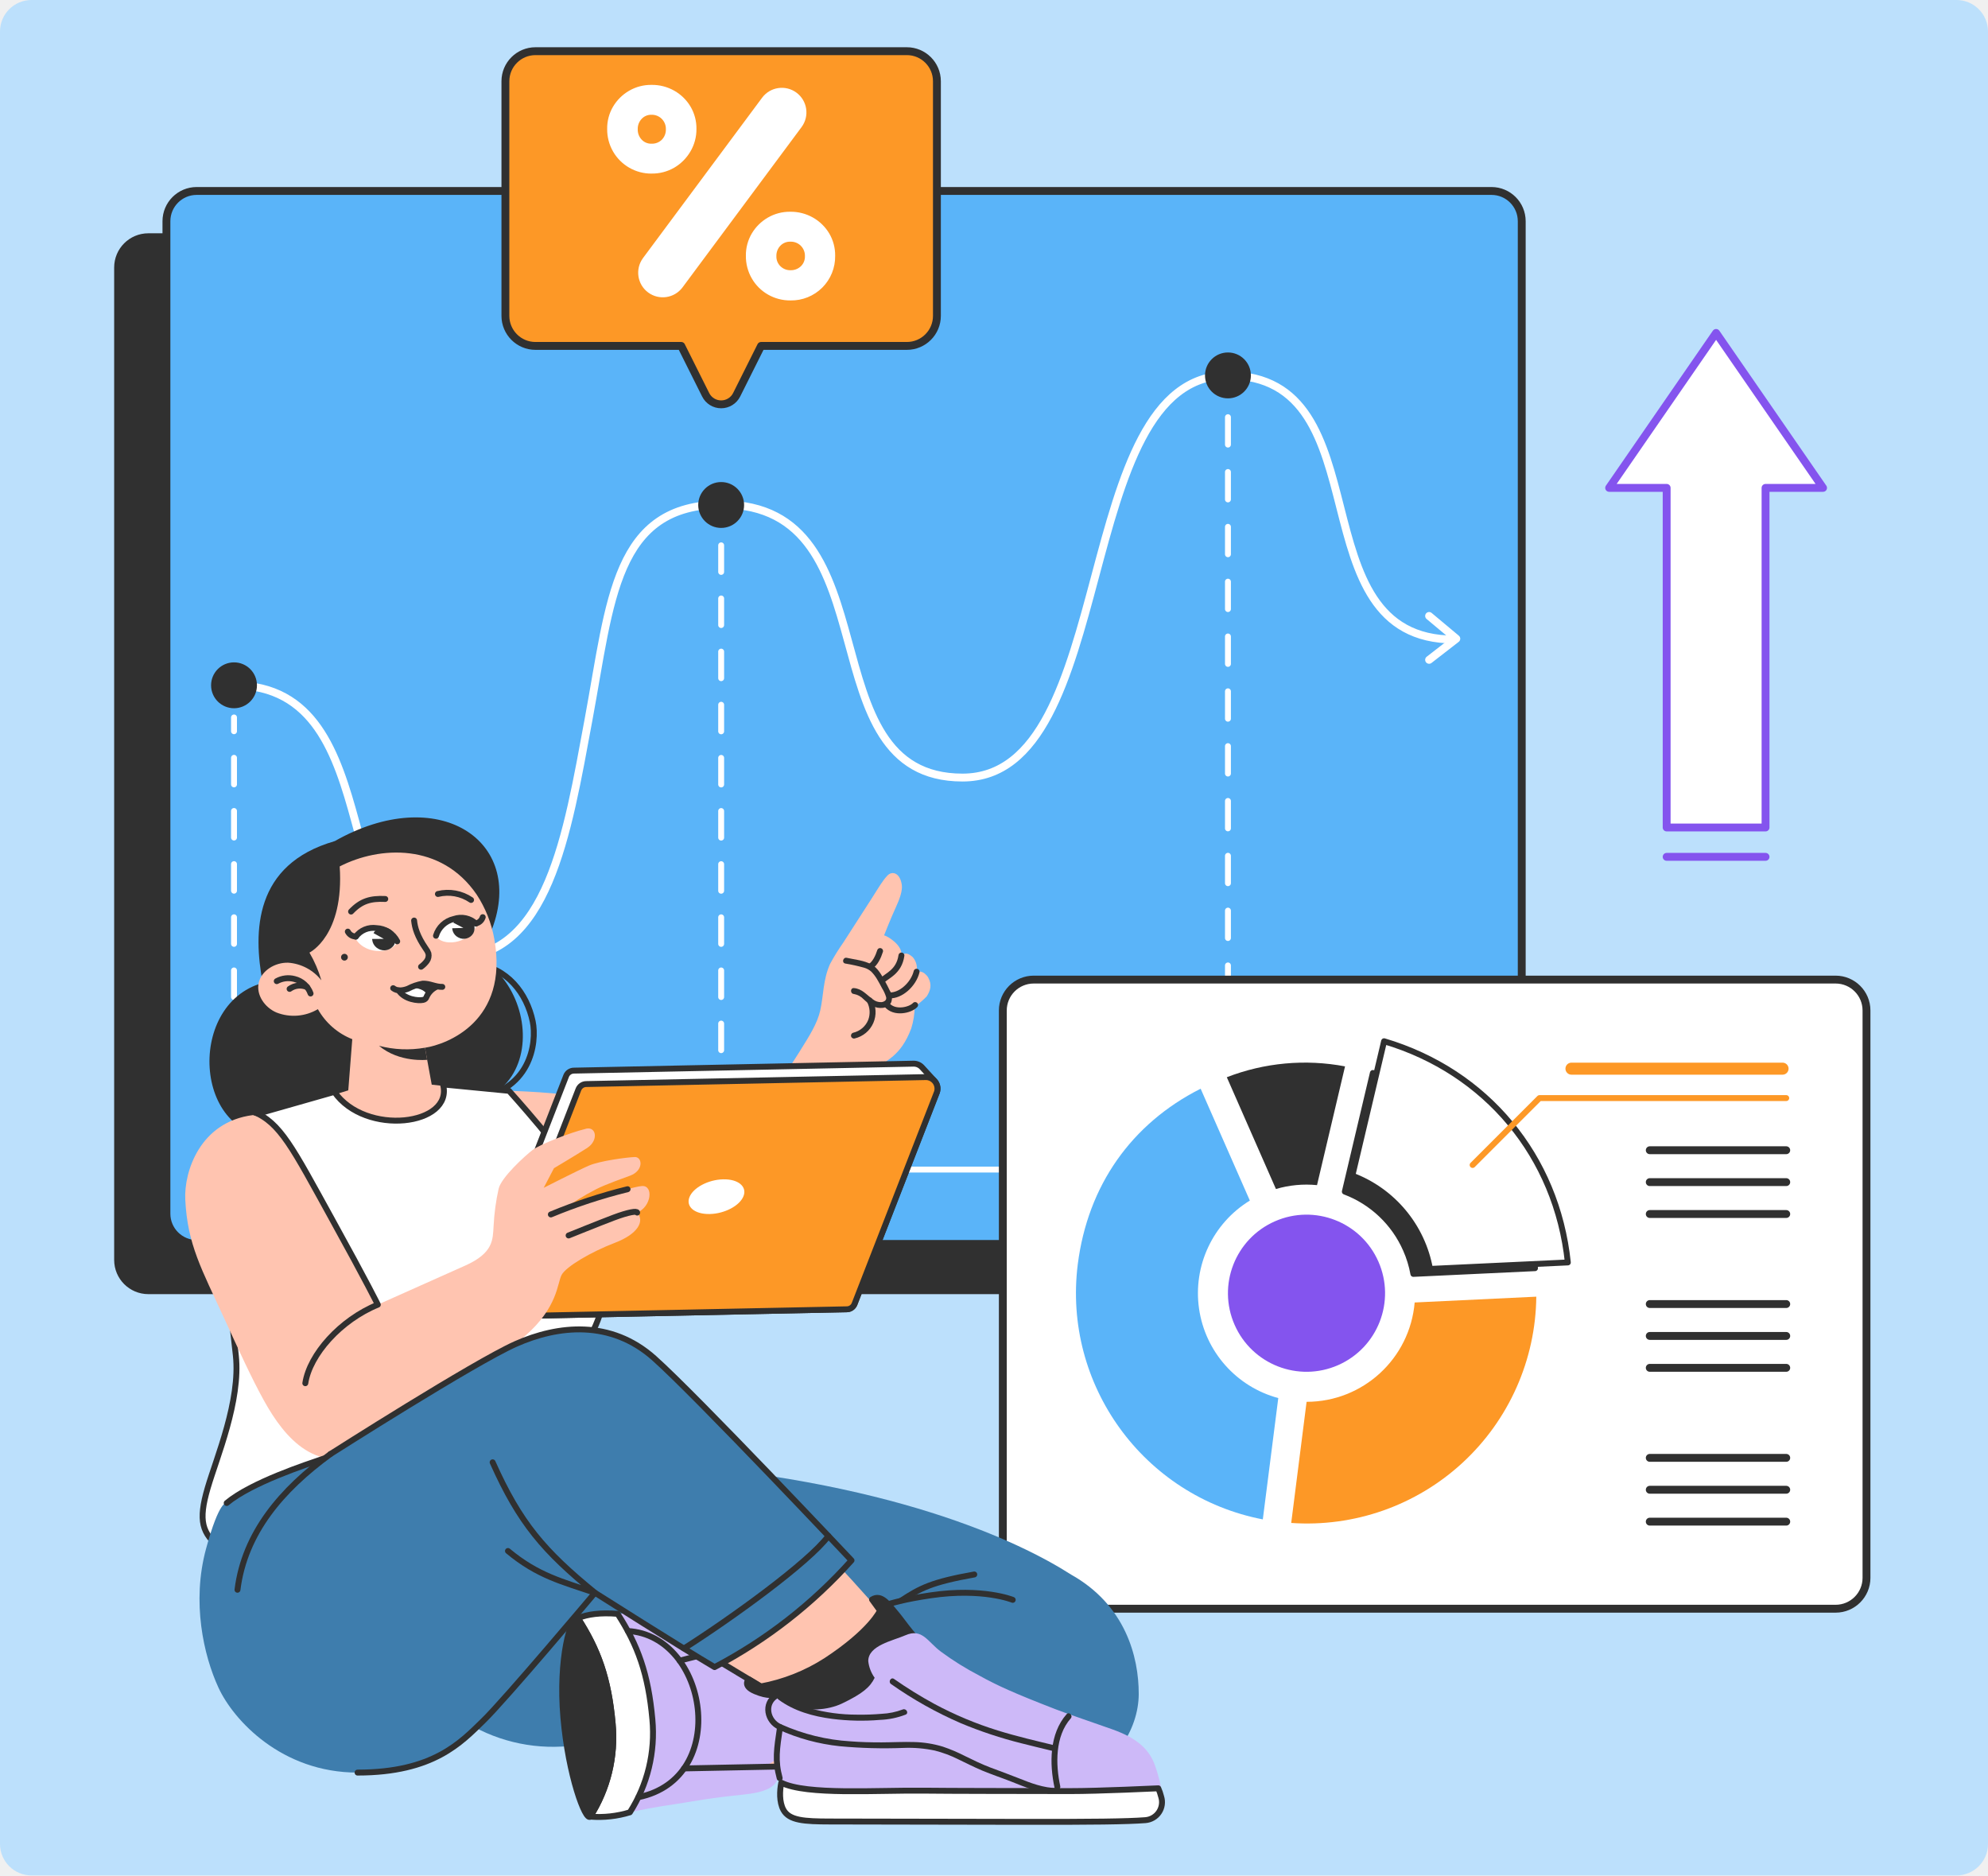
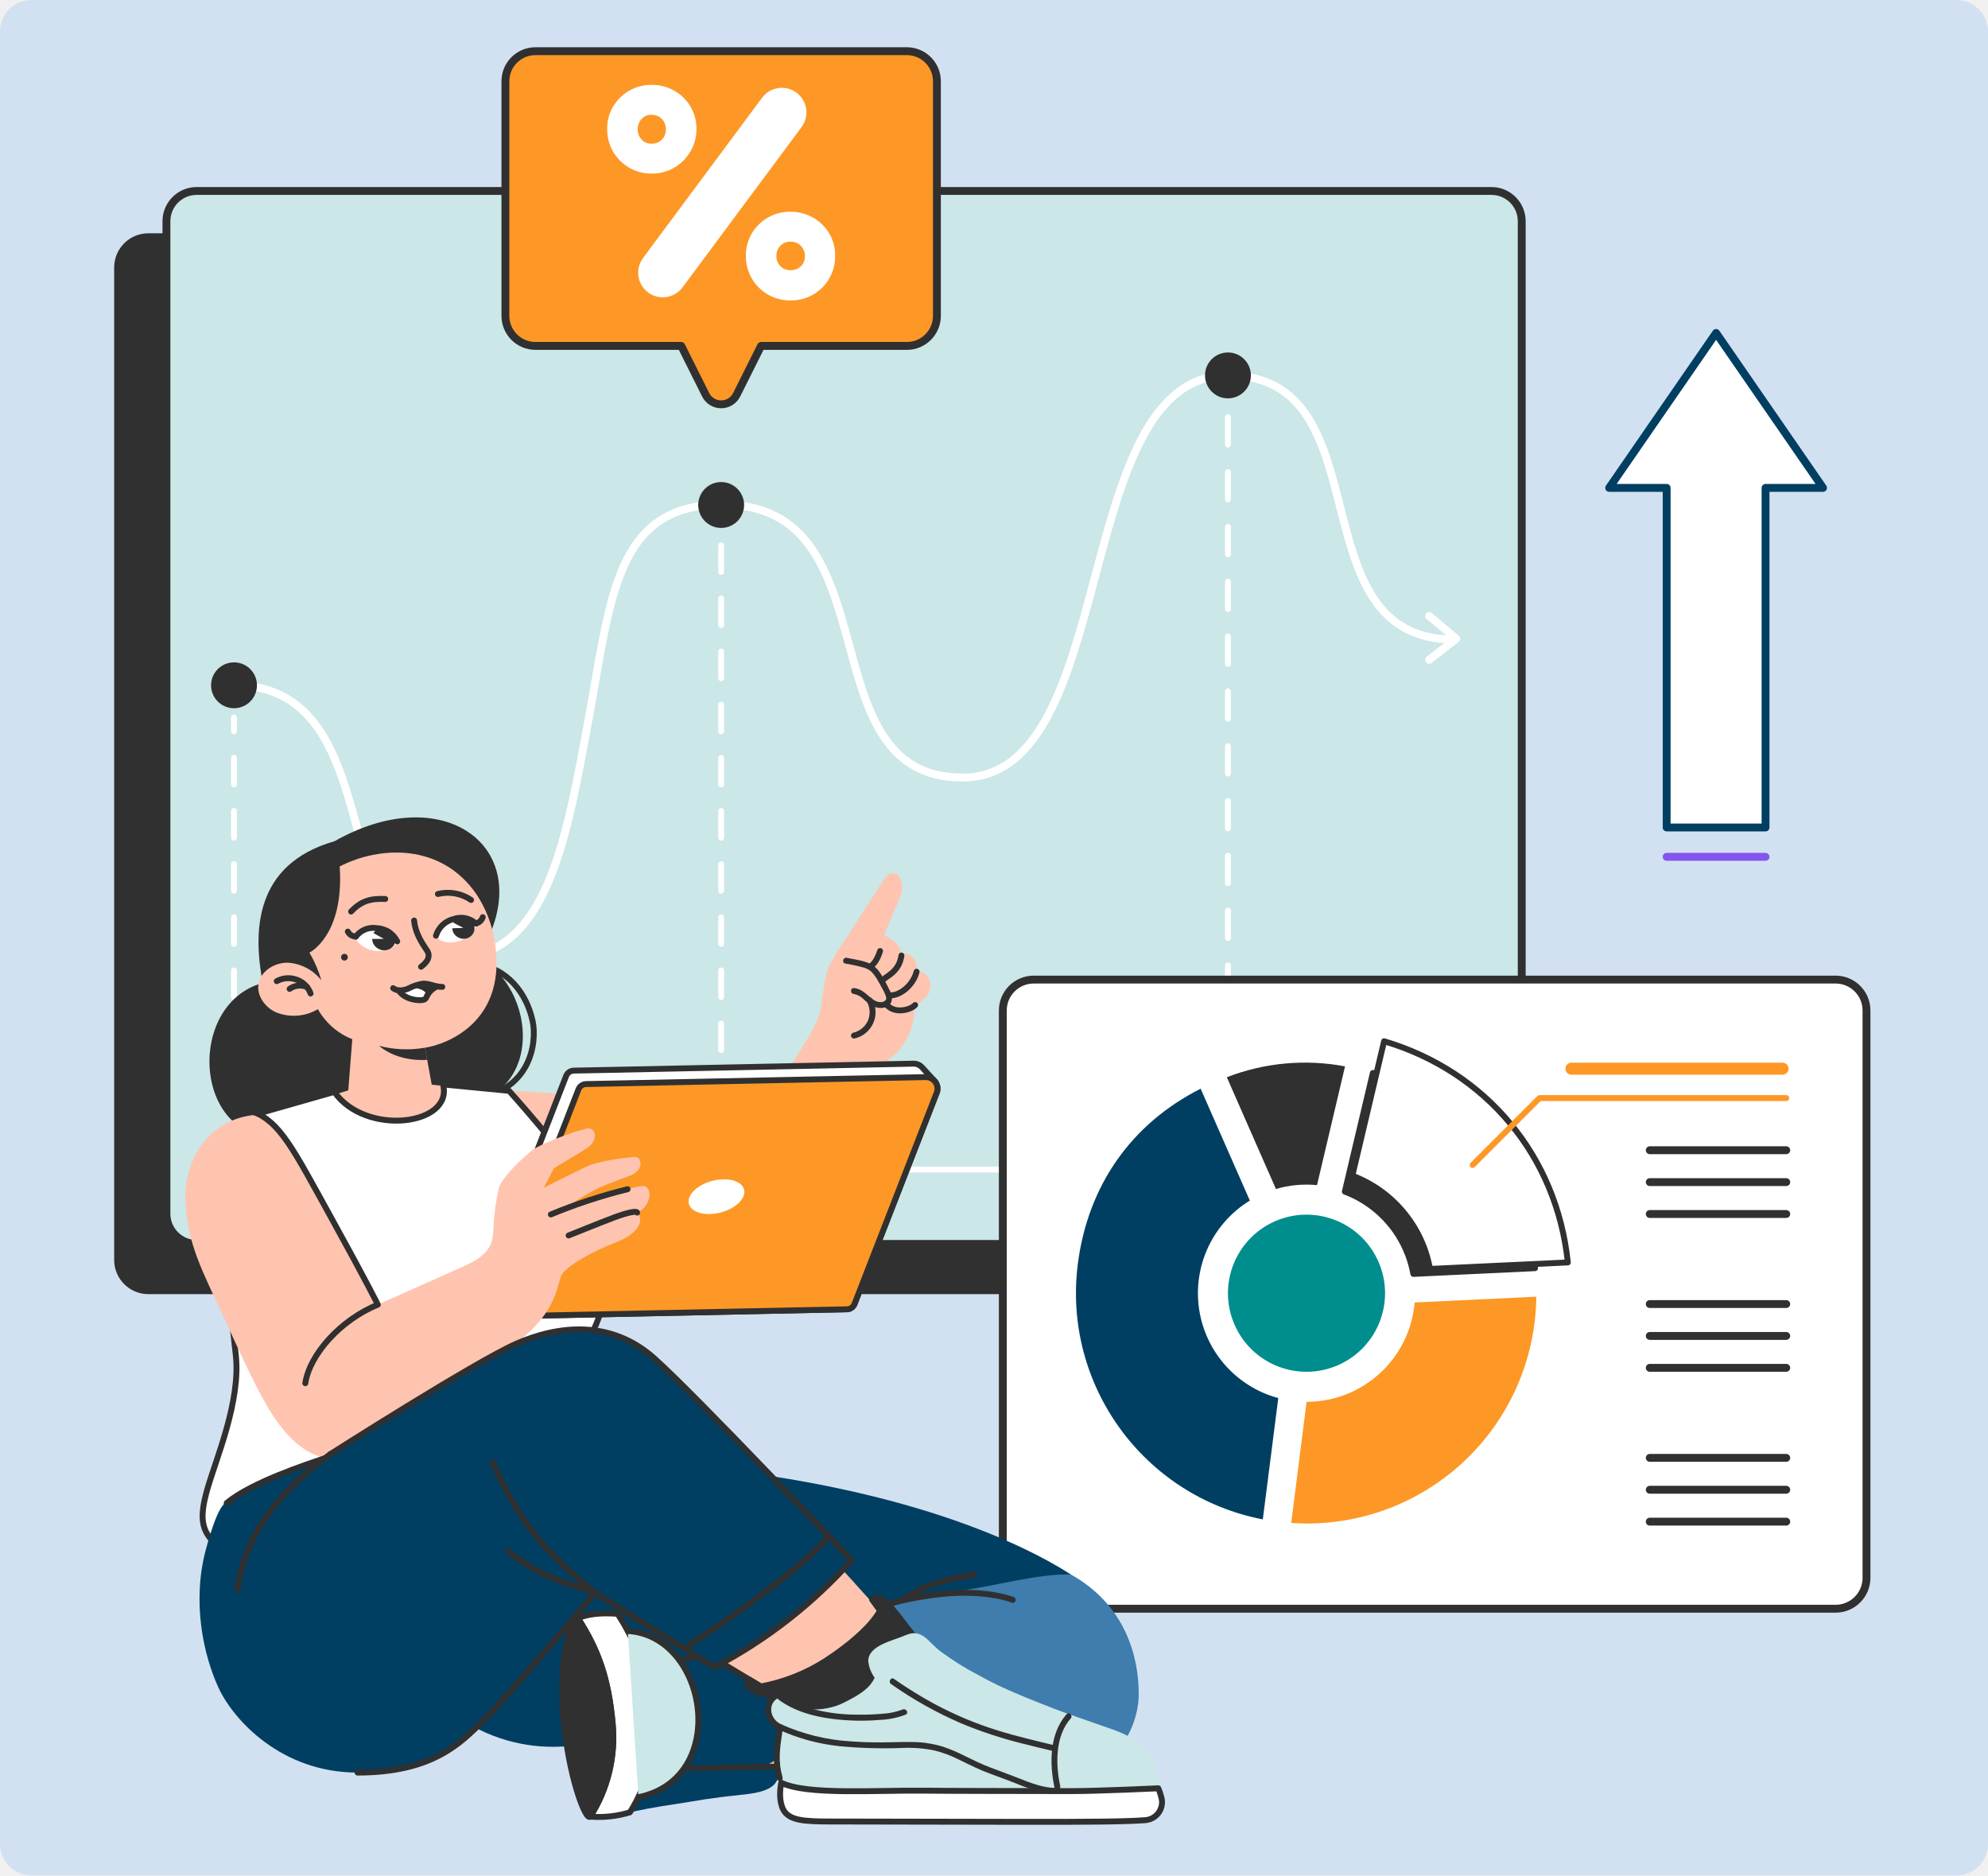
<svg xmlns="http://www.w3.org/2000/svg" width="505" height="476.373" viewBox="0 0 505 476.373">
  <defs>
    <clipPath id="clip-path">
-       <rect id="Rectángulo_406351" data-name="Rectángulo 406351" width="446.134" height="451.521" fill="none" />
+       <rect id="Rectángulo_406351" data-name="Rectángulo 406351" width="446.134" height="451.521" fill="#e4f2f3" />
+     </clipPath>
+     <clipPath id="clip-path-2">
+       <rect id="Rectángulo_406353" data-name="Rectángulo 406353" width="446.134" height="451.521" fill="none" />
    </clipPath>
  </defs>
  <g id="Grupo_1114233" data-name="Grupo 1114233" transform="translate(-915.051 -12320)">
-     <rect id="Rectángulo_405692" data-name="Rectángulo 405692" width="505" height="476.373" rx="8" transform="translate(915.051 12320)" fill="#bce0fc" />
+     <path id="Trazado_1242119" data-name="Trazado 1242119" d="M8,0H497a8,8,0,0,1,8,8V468.373a8,8,0,0,1-8,8H8a8,8,0,0,1-8-8V8A8,8,0,0,1,8,0Z" transform="translate(915.051 12320)" fill="#d2e1f1" />
    <g id="Grupo_1114232" data-name="Grupo 1114232" transform="translate(944.051 12332)">
      <g id="Grupo_1114225" data-name="Grupo 1114225">
        <g id="Grupo_1114224" data-name="Grupo 1114224" clip-path="url(#clip-path)">
          <path id="Trazado_906225" data-name="Trazado 906225" d="M337.6,315.722H8.687A7.687,7.687,0,0,1,1,308.035V55.943a7.687,7.687,0,0,1,7.687-7.687H337.6a7.688,7.688,0,0,1,7.687,7.687V308.035a7.688,7.688,0,0,1-7.687,7.687" fill="#303030" />
          <rect id="Rectángulo_406349" data-name="Rectángulo 406349" width="344.282" height="267.466" rx="7.687" transform="translate(1 48.256)" fill="none" stroke="#303030" stroke-linecap="round" stroke-linejoin="round" stroke-width="2" />
-           <path id="Trazado_906226" data-name="Trazado 906226" d="M349.871,303.972H20.963a7.688,7.688,0,0,1-7.687-7.687V44.193a7.688,7.688,0,0,1,7.687-7.687H349.871a7.688,7.688,0,0,1,7.687,7.687V296.285a7.688,7.688,0,0,1-7.687,7.687" fill="#5ab4f9" />
+           <path id="Trazado_906226" data-name="Trazado 906226" d="M349.871,303.972H20.963a7.688,7.688,0,0,1-7.687-7.687V44.193a7.688,7.688,0,0,1,7.687-7.687H349.871a7.688,7.688,0,0,1,7.687,7.687V296.285a7.688,7.688,0,0,1-7.687,7.687" fill="#cbe7e8" />
          <rect id="Rectángulo_406350" data-name="Rectángulo 406350" width="344.282" height="267.466" rx="7.687" transform="translate(13.276 36.506)" fill="none" stroke="#303030" stroke-linecap="round" stroke-linejoin="round" stroke-width="2" />
          <line id="Línea_1906" data-name="Línea 1906" x2="309.943" transform="translate(30.445 285.079)" fill="none" stroke="#fff" stroke-miterlimit="10" stroke-width="1.5" />
          <path id="Trazado_906227" data-name="Trazado 906227" d="M30.445,162.071c40.819,0,22.719,69.159,55.889,69.159,23.9,0,28.746-31.259,34.164-60.426,5.653-30.43,6.591-54.663,33.981-54.663,43.944,0,20.886,69.366,61.02,69.366s27.243-102.15,67.4-102.15,16.847,67.087,57.49,67.087" fill="none" stroke="#fff" stroke-linecap="round" stroke-linejoin="round" stroke-width="2" />
          <line id="Línea_1907" data-name="Línea 1907" y2="3.5" transform="translate(30.445 170.239)" fill="none" stroke="#fff" stroke-linecap="round" stroke-linejoin="round" stroke-width="1.5" />
          <line id="Línea_1908" data-name="Línea 1908" y2="91.14" transform="translate(30.445 180.49)" fill="none" stroke="#fff" stroke-linecap="round" stroke-linejoin="round" stroke-width="1.5" stroke-dasharray="6.751 6.751" />
          <line id="Línea_1909" data-name="Línea 1909" y2="3.5" transform="translate(30.445 275.005)" fill="none" stroke="#fff" stroke-linecap="round" stroke-linejoin="round" stroke-width="1.5" />
          <line id="Línea_1910" data-name="Línea 1910" y2="3.5" transform="translate(154.192 116.271)" fill="none" stroke="#fff" stroke-linecap="round" stroke-linejoin="round" stroke-width="1.5" />
          <line id="Línea_1911" data-name="Línea 1911" y2="145.11" transform="translate(154.192 126.52)" fill="none" stroke="#fff" stroke-linecap="round" stroke-linejoin="round" stroke-width="1.5" stroke-dasharray="6.749 6.749" />
          <line id="Línea_1912" data-name="Línea 1912" y2="3.5" transform="translate(154.192 275.005)" fill="none" stroke="#fff" stroke-linecap="round" stroke-linejoin="round" stroke-width="1.5" />
          <line id="Línea_1913" data-name="Línea 1913" y2="3.5" transform="translate(282.929 83.504)" fill="none" stroke="#fff" stroke-linecap="round" stroke-linejoin="round" stroke-width="1.5" />
          <line id="Línea_1914" data-name="Línea 1914" y2="177.556" transform="translate(282.929 93.967)" fill="none" stroke="#fff" stroke-linecap="round" stroke-linejoin="round" stroke-width="1.5" stroke-dasharray="6.963 6.963" />
          <line id="Línea_1915" data-name="Línea 1915" y2="3.5" transform="translate(282.929 275.005)" fill="none" stroke="#fff" stroke-linecap="round" stroke-linejoin="round" stroke-width="1.5" />
          <path id="Trazado_906228" data-name="Trazado 906228" d="M334.025,144.455l6.915,5.786-6.915,5.363" fill="none" stroke="#fff" stroke-linecap="round" stroke-linejoin="round" stroke-width="2" />
          <path id="Trazado_906229" data-name="Trazado 906229" d="M35.272,162.071a4.826,4.826,0,1,1-4.826-4.826,4.826,4.826,0,0,1,4.826,4.826" fill="#303030" />
          <path id="Trazado_906230" data-name="Trazado 906230" d="M35.272,162.071a4.826,4.826,0,1,1-4.826-4.826A4.826,4.826,0,0,1,35.272,162.071Z" fill="none" stroke="#303030" stroke-linecap="round" stroke-linejoin="round" stroke-width="2" />
          <path id="Trazado_906231" data-name="Trazado 906231" d="M159.018,116.271a4.826,4.826,0,1,1-4.826-4.826,4.826,4.826,0,0,1,4.826,4.826" fill="#303030" />
          <path id="Trazado_906232" data-name="Trazado 906232" d="M159.018,116.271a4.826,4.826,0,1,1-4.826-4.826A4.826,4.826,0,0,1,159.018,116.271Z" fill="none" stroke="#303030" stroke-linecap="round" stroke-linejoin="round" stroke-width="2" />
          <path id="Trazado_906233" data-name="Trazado 906233" d="M287.755,83.356a4.827,4.827,0,1,1-4.826-4.826,4.826,4.826,0,0,1,4.826,4.826" fill="#303030" />
          <path id="Trazado_906234" data-name="Trazado 906234" d="M287.755,83.356a4.827,4.827,0,1,1-4.826-4.826A4.826,4.826,0,0,1,287.755,83.356Z" fill="none" stroke="#303030" stroke-linecap="round" stroke-linejoin="round" stroke-width="2" />
        </g>
      </g>
      <g id="Grupo_1114227" data-name="Grupo 1114227">
-         <g id="Grupo_1114226" data-name="Grupo 1114226" clip-path="url(#clip-path)">
+         <g id="Grupo_1114226" data-name="Grupo 1114226" clip-path="url(#clip-path-2)">
          <path id="Trazado_906235" data-name="Trazado 906235" d="M437.286,396.626h-203.7a7.848,7.848,0,0,1-7.848-7.848V244.669a7.848,7.848,0,0,1,7.848-7.848h203.7a7.848,7.848,0,0,1,7.848,7.848V388.778a7.848,7.848,0,0,1-7.848,7.848" fill="#fff" />
          <rect id="Rectángulo_406352" data-name="Rectángulo 406352" width="219.394" height="159.805" rx="7.848" transform="translate(225.74 236.821)" fill="none" stroke="#303030" stroke-linecap="round" stroke-linejoin="round" stroke-width="2" />
-           <path id="Trazado_906236" data-name="Trazado 906236" d="M295.713,343.121l-3.928,30.816a58.561,58.561,0,0,1-47-64.835c2.551-19.949,13.572-35.649,31.206-44.565l12.5,28.418a27.586,27.586,0,0,0,7.223,50.166" fill="#5ab4f9" />
+           <path id="Trazado_906236" data-name="Trazado 906236" d="M295.713,343.121l-3.928,30.816a58.561,58.561,0,0,1-47-64.835c2.551-19.949,13.572-35.649,31.206-44.565l12.5,28.418a27.586,27.586,0,0,0,7.223,50.166" fill="#003f62" />
          <path id="Trazado_906237" data-name="Trazado 906237" d="M361.257,317.365A58.217,58.217,0,0,1,299,374.84l3.906-30.768a27.559,27.559,0,0,0,27.452-25.233Z" fill="#fd9826" />
          <path id="Trazado_906238" data-name="Trazado 906238" d="M360.93,310.126l-30.9,1.454a27.189,27.189,0,0,0-1.894-6.184,27.5,27.5,0,0,0-15.516-14.716l7.121-30.135a57.055,57.055,0,0,1,41.19,49.581" fill="#303030" />
          <path id="Trazado_906239" data-name="Trazado 906239" d="M360.93,310.126l-30.9,1.454a27.189,27.189,0,0,0-1.894-6.184,27.5,27.5,0,0,0-15.516-14.716l7.121-30.135A57.055,57.055,0,0,1,360.93,310.126Z" fill="none" stroke="#303030" stroke-linecap="round" stroke-linejoin="round" stroke-width="1.5" />
          <path id="Trazado_906240" data-name="Trazado 906240" d="M369.271,308.668l-35.018,1.648a31.305,31.305,0,0,0-19.73-23.685l8.07-34.15c26.016,7.733,43.843,29.186,46.678,56.187" fill="#fff" />
          <path id="Trazado_906241" data-name="Trazado 906241" d="M369.271,308.668l-35.018,1.648a31.305,31.305,0,0,0-19.73-23.685l8.07-34.15C348.609,260.214,366.436,281.667,369.271,308.668Z" fill="none" stroke="#303030" stroke-linecap="round" stroke-linejoin="round" stroke-width="1.5" />
          <path id="Trazado_906242" data-name="Trazado 906242" d="M312.672,258.869l-7.119,30.162a27.368,27.368,0,0,0-10.437.986l-12.475-28.393a54.831,54.831,0,0,1,30.031-2.755" fill="#303030" />
-           <path id="Trazado_906243" data-name="Trazado 906243" d="M284.617,324.514a19.953,19.953,0,1,0,10.242-26.294,19.954,19.954,0,0,0-10.242,26.294" fill="#8454ee" />
+           <path id="Trazado_906243" data-name="Trazado 906243" d="M284.617,324.514a19.953,19.953,0,1,0,10.242-26.294,19.954,19.954,0,0,0-10.242,26.294" fill="#008d8e" />
          <path id="Trazado_906244" data-name="Trazado 906244" d="M345.08,283.914l16.993-16.993H424.75" fill="none" stroke="#fd9826" stroke-linecap="round" stroke-linejoin="round" stroke-width="1.5" />
          <path id="Trazado_906245" data-name="Trazado 906245" d="M423.811,260.978H370.189a1.529,1.529,0,0,1,0-3.058h53.622a1.529,1.529,0,0,1,0,3.058" fill="#fd9826" />
          <line id="Línea_1916" data-name="Línea 1916" x1="34.672" transform="translate(390.078 280.166)" fill="none" stroke="#303030" stroke-linecap="round" stroke-linejoin="round" stroke-width="2" />
          <line id="Línea_1917" data-name="Línea 1917" x1="34.672" transform="translate(390.078 288.267)" fill="none" stroke="#303030" stroke-linecap="round" stroke-linejoin="round" stroke-width="2" />
          <line id="Línea_1918" data-name="Línea 1918" x1="34.672" transform="translate(390.078 296.368)" fill="none" stroke="#303030" stroke-linecap="round" stroke-linejoin="round" stroke-width="2" />
          <line id="Línea_1919" data-name="Línea 1919" x1="34.672" transform="translate(390.078 319.237)" fill="none" stroke="#303030" stroke-linecap="round" stroke-linejoin="round" stroke-width="2" />
          <line id="Línea_1920" data-name="Línea 1920" x1="34.672" transform="translate(390.078 327.338)" fill="none" stroke="#303030" stroke-linecap="round" stroke-linejoin="round" stroke-width="2" />
          <line id="Línea_1921" data-name="Línea 1921" x1="34.672" transform="translate(390.078 335.439)" fill="none" stroke="#303030" stroke-linecap="round" stroke-linejoin="round" stroke-width="2" />
          <line id="Línea_1922" data-name="Línea 1922" x1="34.672" transform="translate(390.078 358.308)" fill="none" stroke="#303030" stroke-linecap="round" stroke-linejoin="round" stroke-width="2" />
          <line id="Línea_1923" data-name="Línea 1923" x1="34.672" transform="translate(390.078 366.409)" fill="none" stroke="#303030" stroke-linecap="round" stroke-linejoin="round" stroke-width="2" />
          <line id="Línea_1924" data-name="Línea 1924" x1="34.672" transform="translate(390.078 374.51)" fill="none" stroke="#303030" stroke-linecap="round" stroke-linejoin="round" stroke-width="2" />
        </g>
      </g>
      <g id="Grupo_1114229" data-name="Grupo 1114229">
-         <g id="Grupo_1114228" data-name="Grupo 1114228" clip-path="url(#clip-path)">
+         <g id="Grupo_1114228" data-name="Grupo 1114228" clip-path="url(#clip-path-2)">
          <path id="Trazado_906246" data-name="Trazado 906246" d="M96,223.941c.721,14.11-10.4,25.959-25.172,26.714s-27.335-10.074-28.055-24.183,5.169-19.693,13.238-24.809c26.233-14.887,48.487-.256,39.989,22.278" fill="#303030" />
          <path id="Trazado_906247" data-name="Trazado 906247" d="M79.487,229.765c-2.873,1.256-4.489-.929-5.707-3.2l-17.773-24.9c-20.5,5.864-20.735,22.971-18.267,36.005-19.968,5.517-17.429,41.364,4.91,38.924,1.261.054,1.257.168,2.321,1.155A34.283,34.283,0,0,0,54,283.686c9.164,4.581,42.265.691,31.85-14.678,29.521-1.434,19.285-45.267-6.366-39.243" fill="#303030" />
          <path id="Trazado_906248" data-name="Trazado 906248" d="M91.636,232.85c8.2.937,13.181,7.441,14.683,14.607,1.125,5.364-.456,18.071-15.654,19.656" fill="none" stroke="#303030" stroke-linecap="round" stroke-linejoin="round" stroke-width="1.5" />
          <path id="Trazado_906249" data-name="Trazado 906249" d="M57.292,208.074c1.175,17.616-7.685,21.895-7.685,21.895a31.383,31.383,0,0,1,3.029,7.038,11.819,11.819,0,0,0-8.425-4.475c-3.32-.1-6.791,1.994-7.488,5.1-.689,3.071,1.506,6.27,4.5,7.55a12.005,12.005,0,0,0,10.526-.848l0,0a17.275,17.275,0,0,0,8.738,7.624l-1.017,13-8.114,2.534s3.353,16.517,32.8,16.785c21.979.2,6.56-19.665,6.56-19.665l-10.047-1.1-1.721-9.379c5.517-.836,21.38-6.676,17.618-27.637a30.372,30.372,0,0,0-4.483-11.279h0c-8.985-13.146-24.682-12.34-34.79-7.137" fill="#ffc4b0" />
          <path id="Trazado_906250" data-name="Trazado 906250" d="M41.3,237.222a6.072,6.072,0,0,1,4.5-.547,5.788,5.788,0,0,1,4.092,3.679" fill="none" stroke="#303030" stroke-linecap="round" stroke-linejoin="round" stroke-width="1.5" />
          <path id="Trazado_906251" data-name="Trazado 906251" d="M44.565,239.188a4.48,4.48,0,0,1,4.446-.448" fill="none" stroke="#303030" stroke-linecap="round" stroke-linejoin="round" stroke-width="1.5" />
          <path id="Trazado_906252" data-name="Trazado 906252" d="M67.276,253.639a27.36,27.36,0,0,0,11.672.488l.564,3.068s-7.064.8-12.236-3.556" fill="#303030" />
          <path id="Trazado_906253" data-name="Trazado 906253" d="M59.355,231.13a.859.859,0,1,1-.867-.851.858.858,0,0,1,.867.851" fill="#303030" />
          <path id="Trazado_906254" data-name="Trazado 906254" d="M76.192,221.823c.184,1.786.755,3.937,2.982,7.169a4.053,4.053,0,0,1,.656,1.193,2.429,2.429,0,0,1-.416,1.944,6.661,6.661,0,0,1-1.455,1.433" fill="none" stroke="#303030" stroke-linecap="round" stroke-linejoin="round" stroke-width="1.5" />
          <path id="Trazado_906255" data-name="Trazado 906255" d="M91.932,223.325a5.434,5.434,0,0,0-5.336-2.573c-2.125.276-4.917,1.9-4.847,4.935,1.4,2.776,8.213,2.255,10.183-2.362" fill="#fff" />
          <path id="Trazado_906256" data-name="Trazado 906256" d="M91.248,225.033a2.832,2.832,0,0,1-3.833,1.084,2.786,2.786,0,0,1-1.249-3.755A2.833,2.833,0,0,1,90,221.278a2.786,2.786,0,0,1,1.248,3.755" fill="#303030" />
          <path id="Trazado_906257" data-name="Trazado 906257" d="M85.971,222.278l2.736,1.42-3.178.1Z" fill="#fff" />
          <path id="Trazado_906258" data-name="Trazado 906258" d="M81.75,225.687a6.185,6.185,0,0,1,4.566-4.268,5.5,5.5,0,0,1,5.557,1.18" fill="none" stroke="#303030" stroke-linecap="round" stroke-linejoin="round" stroke-width="1.5" />
          <path id="Trazado_906259" data-name="Trazado 906259" d="M93.628,220.962a2.289,2.289,0,0,1-1.759,1.593" fill="none" stroke="#303030" stroke-linecap="round" stroke-linejoin="round" stroke-width="1.5" />
          <path id="Trazado_906260" data-name="Trazado 906260" d="M82.24,215.08a10.507,10.507,0,0,1,8.424,1.516" fill="none" stroke="#303030" stroke-linecap="round" stroke-linejoin="round" stroke-width="1.5" />
          <path id="Trazado_906261" data-name="Trazado 906261" d="M61.454,226.646a5.431,5.431,0,0,1,4.775-3.5c2.139-.117,5.181.966,5.667,3.966-.868,2.985-7.661,3.717-10.442-.462" fill="#fff" />
          <path id="Trazado_906262" data-name="Trazado 906262" d="M71.138,227.966a2.973,2.973,0,0,1-4.056,1.019,2.925,2.925,0,0,1-1.194-3.979,2.972,2.972,0,0,1,4.056-1.018,2.924,2.924,0,0,1,1.194,3.978" fill="#303030" />
          <path id="Trazado_906263" data-name="Trazado 906263" d="M65.685,224.912l2.828,1.574-3.338.005Z" fill="#fff" />
          <path id="Trazado_906264" data-name="Trazado 906264" d="M71.9,227.108a6.181,6.181,0,0,0-5.269-3.361,5.5,5.5,0,0,0-5.248,2.175" fill="none" stroke="#303030" stroke-linecap="round" stroke-linejoin="round" stroke-width="1.5" />
          <path id="Trazado_906265" data-name="Trazado 906265" d="M59.355,224.634a2.285,2.285,0,0,0,2.02,1.244" fill="none" stroke="#303030" stroke-linecap="round" stroke-linejoin="round" stroke-width="1.5" />
          <path id="Trazado_906266" data-name="Trazado 906266" d="M68.869,216.345c-3.779-.173-6.132.519-8.689,3.2" fill="none" stroke="#303030" stroke-linecap="round" stroke-linejoin="round" stroke-width="1.5" />
          <path id="Trazado_906267" data-name="Trazado 906267" d="M75.174,238.919c1.691.113,3.747.471,4.334,1.955a4.578,4.578,0,0,1,2.206-2.275,6.431,6.431,0,0,0-3.347-.742,8.271,8.271,0,0,0-3.193,1.062" fill="#303030" />
          <path id="Trazado_906268" data-name="Trazado 906268" d="M72.355,239.685a6.457,6.457,0,0,0,6.125,2.3c.749-.126.783-.594,1.028-1.111-.116-.711-1.27-2.061-4.334-1.955a5.98,5.98,0,0,1-2.819.766" fill="#fff" />
          <path id="Trazado_906269" data-name="Trazado 906269" d="M83.355,238.672c-1.691.058-3.3-.918-4.989-.816a12.679,12.679,0,0,0-3.722,1.284c-1.227.484-2.743.694-3.769-.135" fill="none" stroke="#303030" stroke-linecap="round" stroke-linejoin="round" stroke-width="1.5" />
          <path id="Trazado_906270" data-name="Trazado 906270" d="M81.867,238.647a5.141,5.141,0,0,0-2.506,2.545,1.1,1.1,0,0,1-.881.792c-1.245.271-4.681-.083-6.192-2.4" fill="none" stroke="#303030" stroke-linecap="round" stroke-linejoin="round" stroke-width="1.5" />
          <path id="Trazado_906271" data-name="Trazado 906271" d="M179.5,296.371c4.539-10.883,10.795-33.853,13.858-36.705,2.65-2.467,6.37-3.149,9.117-10.426a19.194,19.194,0,0,0,.88-5.561,18.831,18.831,0,0,0,3.068-2.609c.957-1.535,1.364-2.955.35-4.789a2.659,2.659,0,0,0-.612-.74,2.38,2.38,0,0,0-2.32-.717,4.4,4.4,0,0,0-.971-3.692c-1-.881-1.918-1.338-2.88-.42.335-2.658-3.587-4.965-4.413-5.126,0,0,1.8-4.563,2.923-6.974s1.774-4.446,1.581-5.824c-.441-3.153-2.493-3.622-3.651-2.392-1.237,1.312-2,2.675-4.061,5.912-1.637,2.568-5.818,9.038-7.126,11.074a54.746,54.746,0,0,0-3.4,5.487c-1.815,4.11-1.619,7.962-2.477,11.778-.744,3.314-2.711,6.4-5.262,10.479-4.878,7.8-14.275,21.556-14.275,21.556s-34.419-7.929-40.014-9.616-19.5-1.983-19.5-1.983L106.45,295.9s32.694,4.658,46.026,6.725c13.3,2.061,22.3,5.067,27.02-6.255" fill="#ffc4b0" />
          <path id="Trazado_906272" data-name="Trazado 906272" d="M192.046,233.513c1.232-.689,2.057-2.5,2.517-3.945" fill="none" stroke="#303030" stroke-linecap="round" stroke-linejoin="round" stroke-width="1.5" />
          <path id="Trazado_906273" data-name="Trazado 906273" d="M199.985,230.712c-.614,4.241-3.8,5.139-4.955,6.406" fill="none" stroke="#303030" stroke-linecap="round" stroke-linejoin="round" stroke-width="1.5" />
          <path id="Trazado_906274" data-name="Trazado 906274" d="M203.837,234.824c-.79,3.238-4.1,6.207-6.95,6" fill="none" stroke="#303030" stroke-linecap="round" stroke-linejoin="round" stroke-width="1.5" />
          <path id="Trazado_906275" data-name="Trazado 906275" d="M203.461,243.286c-1.177,1.3-5.309,2.315-7.224-.107" fill="none" stroke="#303030" stroke-linecap="round" stroke-linejoin="round" stroke-width="1.5" />
          <path id="Trazado_906276" data-name="Trazado 906276" d="M185.706,232.744a43.621,43.621,0,0,1,4.818,1.067,4.592,4.592,0,0,1,1.8.988,10.154,10.154,0,0,1,1.458,1.9c.452.731.845,1.5,1.25,2.263a9.592,9.592,0,0,1,1.074,2.337c.161.774-.491,1.157-1.164,1.248a3.174,3.174,0,0,1-2.215-.716c-1.583-1.109-2.741-2.7-4.82-2.849-.964-.068-.959,1.432,0,1.5a4.5,4.5,0,0,1,2.494,1.351,11.57,11.57,0,0,0,2.244,1.7c1.478.763,3.893.81,4.736-.929a3.343,3.343,0,0,0-.351-2.991c-.385-.844-.835-1.655-1.276-2.471-.817-1.512-1.813-3.325-3.388-4.172-1.934-1.039-4.157-1.209-6.263-1.675-.941-.209-1.343,1.237-.4,1.446" fill="#303030" />
          <path id="Trazado_906277" data-name="Trazado 906277" d="M191.245,242.495a5.517,5.517,0,0,1,.3,4.581,5.438,5.438,0,0,1-3.822,3.249.75.75,0,0,0,.4,1.446,6.854,6.854,0,0,0,4.417-10.033c-.464-.847-1.76-.091-1.295.757" fill="#303030" />
          <path id="Trazado_906278" data-name="Trazado 906278" d="M26.954,381.278c-4.59-3.907-5.683-6.8-3.18-15.368,2.257-7.73,8.365-22.008,7.136-33.6-4.8-45.2-9.427-50.836,4.361-61.074l20.659-5.886c7.883,11.345,30.32,8.516,27.613-1.895l16.766,1.626s14.356,15.9,18.59,23.462c8.994,16.049,7.846,33.241-1.481,43.922.1,3.686,1.826,13.237,1.826,13.237,5.346,6.91,6.627,10.03,9.74,17.349-12.317,32.806-74.878,36.506-102.03,18.224" fill="#fff" />
          <path id="Trazado_906279" data-name="Trazado 906279" d="M26.954,381.278c-4.59-3.907-5.683-6.8-3.18-15.368,2.257-7.73,8.365-22.008,7.136-33.6-4.8-45.2-9.427-50.836,4.361-61.074l20.659-5.886c7.883,11.345,30.32,8.516,27.613-1.895l16.766,1.626s14.356,15.9,18.59,23.462c8.994,16.049,7.846,33.241-1.481,43.922.1,3.686,1.826,13.237,1.826,13.237,5.346,6.91,6.627,10.03,9.74,17.349C116.667,395.86,54.106,399.56,26.954,381.278Z" fill="none" stroke="#303030" stroke-linecap="round" stroke-linejoin="round" stroke-width="1.5" />
          <path id="Trazado_906280" data-name="Trazado 906280" d="M93.873,315.122,114.816,261.3a2.121,2.121,0,0,1,1.98-1.354l86.3-1.769a2.853,2.853,0,0,1,2.123.937c.624.666,2.614,2.851,3.156,3.445a2.768,2.768,0,0,1,.64,2.835L188.07,319.216a2.12,2.12,0,0,1-1.981,1.354l-21.965.45-64.332,1.319a2.883,2.883,0,0,1-2.171-.981c-.61-.669-2.558-2.8-3.1-3.392a2.77,2.77,0,0,1-.648-2.844" fill="#fff" />
          <path id="Trazado_906281" data-name="Trazado 906281" d="M93.873,315.122,114.816,261.3a2.121,2.121,0,0,1,1.98-1.354l86.3-1.769a2.853,2.853,0,0,1,2.123.937c.624.666,2.614,2.851,3.156,3.445a2.768,2.768,0,0,1,.64,2.835L188.07,319.216a2.12,2.12,0,0,1-1.981,1.354l-21.965.45-64.332,1.319a2.883,2.883,0,0,1-2.171-.981c-.61-.669-2.558-2.8-3.1-3.392A2.77,2.77,0,0,1,93.873,315.122Z" fill="none" stroke="#303030" stroke-linecap="round" stroke-linejoin="round" stroke-width="1.5" />
          <path id="Trazado_906282" data-name="Trazado 906282" d="M99.792,322.339l64.332-1.319,21.965-.45a2.12,2.12,0,0,0,1.981-1.354l20.943-53.822a2.949,2.949,0,0,0-2.794-3.805l-86.3,1.769a2.143,2.143,0,0,0-2,1.413L96.976,318.592a2.946,2.946,0,0,0,2.816,3.747" fill="#fd9826" />
          <path id="Trazado_906283" data-name="Trazado 906283" d="M99.792,322.339l64.332-1.319,21.965-.45a2.12,2.12,0,0,0,1.981-1.354l20.943-53.822a2.949,2.949,0,0,0-2.794-3.805l-86.3,1.769a2.143,2.143,0,0,0-2,1.413L96.976,318.592A2.946,2.946,0,0,0,99.792,322.339Z" fill="none" stroke="#303030" stroke-linecap="round" stroke-linejoin="round" stroke-width="1.5" />
          <path id="Trazado_906284" data-name="Trazado 906284" d="M151.271,296.369h.029c3.787-.077,7.624-2.113,8.571-4.546s-1.356-4.343-5.142-4.265H154.7c-3.787.078-7.624,2.113-8.571,4.547s1.356,4.343,5.142,4.265" fill="#fff" />
          <path id="Trazado_906285" data-name="Trazado 906285" d="M28.018,323.009c3.677,8.023,6.833,14.947,10.008,20.7,5.336,9.66,13.608,19.554,27.464,12.667,13.989-6.953,30.726-21.949,38.805-28.958,8.485-7.36,8.237-13.511,9.379-15.6s7.357-5.78,13.569-8.156c5.784-2.211,7.589-5.474,5.609-7.657,3.679-1.528,4.175-6.925,1.236-6.746-3.492.212-20.687,6.5-20.687,6.5a60.464,60.464,0,0,1,9.051-5.7c2.411-1.239,7.527-3.021,8.626-3.437,3.528-1.332,3.085-4.8,1.156-4.728s-8.86.958-11.695,2.2-11.421,5.617-11.421,5.617l2.6-4.979s5.326-3.149,8.419-5.13,2.322-5.916-.719-4.769c-3.248.767-11.208,3.794-13.132,5.274s-7.939,6.936-8.624,9.842a56.893,56.893,0,0,0-1.278,9.464c-.217,3.433.019,6.836-7.243,10.071-7.086,3.158-22.165,9.9-22.165,9.9L56.213,299.272c-6.452-11.584-13.463-26.431-20.941-28.034C21.813,272.917,17.716,285.6,18.064,292.7c.561,11.468,4.147,17.64,9.954,30.31" fill="#ffc4b0" />
          <path id="Trazado_906286" data-name="Trazado 906286" d="M110.931,296.481a135.323,135.323,0,0,1,19.487-6.414" fill="none" stroke="#303030" stroke-linecap="round" stroke-linejoin="round" stroke-width="1.5" />
          <path id="Trazado_906287" data-name="Trazado 906287" d="M132.852,296.005c-.058-.45-2.15-.153-5.983,1.289-3.387,1.276-11.428,4.526-11.428,4.526" fill="none" stroke="#303030" stroke-linecap="round" stroke-linejoin="round" stroke-width="1.5" />
          <path id="Trazado_906288" data-name="Trazado 906288" d="M35.272,270.345c6.939,2.765,10.068,9.233,19.943,27.116,9.268,16.786,11.765,21.934,11.765,21.934-9.509,3.882-17.316,12.665-18.425,19.953" fill="none" stroke="#303030" stroke-linecap="round" stroke-linejoin="round" stroke-width="1.5" />
-           <path id="Trazado_906289" data-name="Trazado 906289" d="M243.028,387.927c-12.78-8.2-46.036-24.327-108.41-28.482-1.018,0-61.325-12.064-61.325-12.064s-5.5,25.454-2.036,49.482,23.621,35.765,42.354,34.784,127.428.452,127.428.452Z" fill="#3e7dad" />
+           <path id="Trazado_906289" data-name="Trazado 906289" d="M243.028,387.927c-12.78-8.2-46.036-24.327-108.41-28.482-1.018,0-61.325-12.064-61.325-12.064s-5.5,25.454-2.036,49.482,23.621,35.765,42.354,34.784,127.428.452,127.428.452Z" fill="#003f62" />
          <path id="Trazado_906290" data-name="Trazado 906290" d="M179.534,399.466c-7.514.51-16.391,10.681-9.962,23.544,7.023,14.053,12.4,17.817,21.092,18.29s16.752-11.45,11.935-24.044c-4.036-10.549-10.195-17.769-23.065-17.79" fill="#303030" />
          <path id="Trazado_906291" data-name="Trazado 906291" d="M121.543,408.3l32.5,27.932s19.223.986,59.6,4.228c36.145,2.9,45.658-11.621,44.192-23.723-1.679-13.873-16.727-19.764-36.355-22.116-14.829-1.777-16.3,5.953-48.136,9.4-29.191,3.158-51.8,4.28-51.8,4.28" fill="#ffc4b0" />
-           <path id="Trazado_906292" data-name="Trazado 906292" d="M164.653,404.921c.067-3.341-3.376-3.4-7.807-2.875a53.432,53.432,0,0,1-14.107-.549c-5.074-.856-8.128-4.129-14.847-3.573,5.122,7.959,7.789,15.221,8.829,26.847a37.4,37.4,0,0,1-5.711,23.57c7.3-1.591,9.884-1.767,14.42-2.544,7.544-1.292,10.153-1.477,14.864-2.011,7.376-.838,8.729-2.87,8.729-7.075l-3.965-.142s3.582-1.1,4.594-3.638c2.052-5.147.029-19.228-3.191-24.321-1.495-2.363-6.356-3.247-6.356-3.247Z" fill="#cdb9f8" />
+           <path id="Trazado_906292" data-name="Trazado 906292" d="M164.653,404.921c.067-3.341-3.376-3.4-7.807-2.875a53.432,53.432,0,0,1-14.107-.549c-5.074-.856-8.128-4.129-14.847-3.573,5.122,7.959,7.789,15.221,8.829,26.847a37.4,37.4,0,0,1-5.711,23.57c7.3-1.591,9.884-1.767,14.42-2.544,7.544-1.292,10.153-1.477,14.864-2.011,7.376-.838,8.729-2.87,8.729-7.075l-3.965-.142s3.582-1.1,4.594-3.638c2.052-5.147.029-19.228-3.191-24.321-1.495-2.363-6.356-3.247-6.356-3.247Z" fill="#003f62" />
          <path id="Trazado_906293" data-name="Trazado 906293" d="M127.892,397.924c5.121,7.959,7.788,15.221,8.829,26.847a37.39,37.39,0,0,1-5.712,23.57,26.981,26.981,0,0,1-10.085,1.1,37.4,37.4,0,0,0,5.711-23.571c-1.04-11.626-3.707-18.887-8.828-26.847,2.441-1,5.678-1.455,10.085-1.1" fill="#fff" />
          <path id="Trazado_906294" data-name="Trazado 906294" d="M127.892,397.924c5.121,7.959,7.788,15.221,8.829,26.847a37.39,37.39,0,0,1-5.712,23.57,26.981,26.981,0,0,1-10.085,1.1,37.4,37.4,0,0,0,5.711-23.571c-1.04-11.626-3.707-18.887-8.828-26.847C120.248,398.025,123.485,397.572,127.892,397.924Z" fill="none" stroke="#303030" stroke-linecap="round" stroke-linejoin="round" stroke-width="1.5" />
          <path id="Trazado_906295" data-name="Trazado 906295" d="M117.807,399.028c5.121,7.959,7.788,15.221,8.828,26.847a37.386,37.386,0,0,1-5.711,23.57c-1.224,1.126-5.55-10.408-6.819-25.231s1.842-25.912,3.7-25.186" fill="#303030" />
          <path id="Trazado_906296" data-name="Trazado 906296" d="M117.807,399.028c5.121,7.959,7.788,15.221,8.828,26.847a37.386,37.386,0,0,1-5.711,23.57c-1.224,1.126-5.55-10.408-6.819-25.231S115.947,398.3,117.807,399.028Z" fill="none" stroke="#303030" stroke-linecap="round" stroke-linejoin="round" stroke-width="1.5" />
          <line id="Línea_1925" data-name="Línea 1925" x1="24.262" y2="0.483" transform="translate(144.761 436.711)" fill="none" stroke="#303030" stroke-linecap="round" stroke-linejoin="round" stroke-width="1.5" />
          <path id="Trazado_906297" data-name="Trazado 906297" d="M164.653,404.921c-8.233,1.53-21.008,4.9-21.008,4.9" fill="none" stroke="#303030" stroke-linecap="round" stroke-linejoin="round" stroke-width="1.5" />
-           <path id="Trazado_906298" data-name="Trazado 906298" d="M133.174,444.505c23.491-4.82,17.592-41.079-2.694-42.216" fill="none" stroke="#303030" stroke-linecap="round" stroke-linejoin="round" stroke-width="1.5" />
+           <path id="Trazado_906298" data-name="Trazado 906298" d="M133.174,444.505c23.491-4.82,17.592-41.079-2.694-42.216" fill="#cbe7e8" stroke="#303030" stroke-linecap="round" stroke-linejoin="round" stroke-width="1.5" />
          <path id="Trazado_906299" data-name="Trazado 906299" d="M179.534,399.466c12.663,2.02,30.336,38.687,11.13,41.834,0,0,35.663,2.747,49.576-.077s20-14.141,20.025-22.909c.03-9.528-3.429-22.671-17.237-30.387-8.212-.212-18.458,2.747-27.012,3.954-13.492,1.906-20.531,5.02-36.482,7.585" fill="#3e7dad" />
          <path id="Trazado_906300" data-name="Trazado 906300" d="M179.534,399.466c15.951-2.565,14.422-4.26,27.9-6.245,13.235-1.949,20.822,1.153,20.822,1.153" fill="none" stroke="#303030" stroke-linecap="round" stroke-linejoin="round" stroke-width="1.5" />
          <path id="Trazado_906301" data-name="Trazado 906301" d="M193.248,397.094c13.934,7.476,23.273,38.942,9.208,44.821" fill="none" stroke="#303030" stroke-linecap="round" stroke-linejoin="round" stroke-width="1.5" />
          <path id="Trazado_906302" data-name="Trazado 906302" d="M218.49,387.927c-10.834,1.93-13.733,3.481-18.526,6.608" fill="none" stroke="#303030" stroke-linecap="round" stroke-linejoin="round" stroke-width="1.5" />
          <path id="Trazado_906303" data-name="Trazado 906303" d="M168.147,418.725l-46.758-28.161s-21.43,27.964-36.326,35.519-30.837,8.386-43.643,0-18.293-22.974-12.8-46.756c0,0,43.13-30.388,56.072-38.406,24.043-14.9,37.782-17.132,48.165-8.362,7.38,6.234,18.477,19.844,36.295,37.651,20.409,20.4,28.374,31.331,33.908,35.976s9.092,6.424,19.284,10.606,23.189,9.4,29.722,11.51,10.46,4.783,10.449,11.517l-69.369,1.468a13.13,13.13,0,0,1-11.917-7.048l-3.187-6.1a21.147,21.147,0,0,0-9.89-9.414" fill="#ffc4b0" />
          <path id="Trazado_906304" data-name="Trazado 906304" d="M205.389,405.974c-3.674-3.757-4.988-6.042-6.792-8.168s-3.7-5.035-6.078-3.512l2.035,2.8s-2.252,5.2-13.737,12.731a46.212,46.212,0,0,1-16.565,6.554l-3.04-1.83s-1.775,1.618,1.621,3.048,4.815.828,4.815.828L170.3,423.1s-.142,11.315,1.344,14.392,10.931,3.181,25.364,3.342,66.222-.582,66.222-.582.637-6.368-6.686-9.552-20.164-6.872-30.988-11.66a70.7,70.7,0,0,1-20.164-13.067" fill="#303030" />
          <path id="Trazado_906305" data-name="Trazado 906305" d="M205.389,405.974c-3.674-3.757-4.988-6.042-6.792-8.168s-3.7-5.035-6.078-3.512l2.035,2.8s-2.252,5.2-13.737,12.731a46.212,46.212,0,0,1-16.565,6.554l-3.04-1.83s-1.775,1.618,1.621,3.048,4.815.828,4.815.828L170.3,423.1s-.142,11.315,1.344,14.392,10.931,3.181,25.364,3.342,66.222-.582,66.222-.582.637-6.368-6.686-9.552-20.164-6.872-30.988-11.66A70.7,70.7,0,0,1,205.389,405.974Z" fill="none" stroke="#303030" stroke-linecap="round" stroke-linejoin="round" stroke-width="1.5" />
          <line id="Línea_1926" data-name="Línea 1926" x1="46.758" y1="28.161" transform="translate(121.389 390.564)" fill="none" stroke="#303030" stroke-linecap="round" stroke-linejoin="round" stroke-width="1.5" />
-           <path id="Trazado_906306" data-name="Trazado 906306" d="M264.177,435.85a38.769,38.769,0,0,1,1.717,5.955,105.924,105.924,0,0,1-21.57,2.7c-14.571-.027-32-1.714-38.432-1.663-10.677.085-29.973,1.2-36.425-2.018a9.613,9.613,0,0,1-.414-1.174c-1.223-4.492-.734-7.341.094-12.973-3.3-1.434-4.22-5.976-1-7.952l4.047,2.218c3.6,1.972,9.177,1.442,12.706-.242,5.267-2.514,7.155-4.2,8.284-6.53a8.914,8.914,0,0,1-1.626-4.232c-.01-3.992,6.227-5.166,9.413-6.558,4.339-1.9,5.647,1.647,9.07,4.174a73.752,73.752,0,0,0,9.739,6.061c4.495,2.5,8.844,4.472,19.242,8.5,3.277,1.269,7.04,2.492,14.445,5.115,6.169,2.186,9.161,4.856,10.71,8.62" fill="#cdb9f8" />
+           <path id="Trazado_906306" data-name="Trazado 906306" d="M264.177,435.85a38.769,38.769,0,0,1,1.717,5.955,105.924,105.924,0,0,1-21.57,2.7c-14.571-.027-32-1.714-38.432-1.663-10.677.085-29.973,1.2-36.425-2.018a9.613,9.613,0,0,1-.414-1.174c-1.223-4.492-.734-7.341.094-12.973-3.3-1.434-4.22-5.976-1-7.952l4.047,2.218c3.6,1.972,9.177,1.442,12.706-.242,5.267-2.514,7.155-4.2,8.284-6.53a8.914,8.914,0,0,1-1.626-4.232c-.01-3.992,6.227-5.166,9.413-6.558,4.339-1.9,5.647,1.647,9.07,4.174a73.752,73.752,0,0,0,9.739,6.061c4.495,2.5,8.844,4.472,19.242,8.5,3.277,1.269,7.04,2.492,14.445,5.115,6.169,2.186,9.161,4.856,10.71,8.62" fill="#cbe7e8" />
          <path id="Trazado_906307" data-name="Trazado 906307" d="M169.053,439.651c-1.223-4.492-.734-7.341.094-12.974-3.3-1.434-4.22-5.975-1-7.951" fill="none" stroke="#303030" stroke-linecap="round" stroke-linejoin="round" stroke-width="1.5" />
          <path id="Trazado_906308" data-name="Trazado 906308" d="M197.341,415.755a99.3,99.3,0,0,0,17.755,9.962,107.842,107.842,0,0,0,15.366,5.092c2.732.705,5.479,1.347,8.221,2.014.938.228,1.338-1.218.4-1.446-4.9-1.193-9.827-2.323-14.648-3.827a90.619,90.619,0,0,1-16.044-6.722A106.9,106.9,0,0,1,198.1,414.46c-.794-.553-1.545.747-.757,1.3" fill="#303030" />
          <path id="Trazado_906309" data-name="Trazado 906309" d="M168.736,419.688c3.944,2.948,8.837,4.29,13.656,4.917a57.927,57.927,0,0,0,12.107.263,20.256,20.256,0,0,0,6.564-1.345c.882-.388.119-1.681-.757-1.3a17.269,17.269,0,0,1-5.367,1.1,59.609,59.609,0,0,1-6.226.21,44.169,44.169,0,0,1-11.979-1.622,22.938,22.938,0,0,1-7.241-3.525c-.774-.578-1.522.723-.757,1.295" fill="#303030" />
          <path id="Trazado_906310" data-name="Trazado 906310" d="M168.768,427.324a50.225,50.225,0,0,0,15.568,4.229,122.614,122.614,0,0,0,16.161.43,32.083,32.083,0,0,1,8.009.681,29.438,29.438,0,0,1,5.868,2.19c2.034.975,4.039,2,6.119,2.877,2.433,1.022,4.949,1.841,7.4,2.811,3.816,1.509,7.542,3.132,11.717,3.156a.75.75,0,0,0,0-1.5c-3.559-.02-6.776-1.29-10.035-2.591-2.34-.935-4.711-1.778-7.066-2.673-2.181-.828-4.271-1.853-6.363-2.88a40.454,40.454,0,0,0-5.662-2.4,27.225,27.225,0,0,0-7.3-1.161c-2.735-.088-5.473.075-8.208.084-2.662.009-5.326-.059-7.981-.267a50.357,50.357,0,0,1-17.476-4.283c-.869-.407-1.631.886-.757,1.3" fill="#303030" />
          <path id="Trazado_906311" data-name="Trazado 906311" d="M241.933,423.426c-4.382,4.968-4.37,12.558-3.053,18.679.2.943,1.649.544,1.446-.4-1.193-5.548-1.326-12.691,2.668-17.219.636-.722-.421-1.787-1.061-1.061" fill="#303030" />
          <path id="Trazado_906312" data-name="Trazado 906312" d="M265.96,444.365a4.579,4.579,0,0,1-4.044,5.971c-4.558.349-13.241.464-31.706.429l-48.4-.09c-6.516-.012-10.311-.233-11.8-2.953-1.09-1.994-.956-4.9-.549-6.9,6.451,3.217,24.194,1.867,36.424,2.018,6.45.08,22.39.085,36.961.112,7.076.014,22.385-.709,22.385-.709a13.189,13.189,0,0,1,.722,2.12" fill="#fff" />
          <path id="Trazado_906313" data-name="Trazado 906313" d="M265.96,444.365a4.579,4.579,0,0,1-4.044,5.971c-4.558.349-13.241.464-31.706.429l-48.4-.09c-6.516-.012-10.311-.233-11.8-2.953-1.09-1.994-.956-4.9-.549-6.9,6.451,3.217,24.194,1.867,36.424,2.018,6.45.08,22.39.085,36.961.112,7.076.014,22.385-.709,22.385-.709A13.189,13.189,0,0,1,265.96,444.365Z" fill="none" stroke="#303030" stroke-linecap="round" stroke-linejoin="round" stroke-width="1.5" />
-           <path id="Trazado_906314" data-name="Trazado 906314" d="M187.306,384.354a123.8,123.8,0,0,1-34.784,27.106c-7.833-4.577-30.382-18.882-30.382-18.882s-22.8,27.1-28.407,32.542-12.608,13.131-31.9,13.131-31.518-13.3-35.333-21.566-6.815-21.769-3.177-35.216c3.444-12.726,5.271-11.694,5.271-11.694,6.3-5.252,20.363-9.817,24.571-11.262l1.776-1.172s36.5-23.269,47.092-27.975c10.806-4.8,24.151-6.16,35.12,3.6,10.863,9.669,50.157,51.386,50.157,51.386" fill="#3e7dad" />
+           <path id="Trazado_906314" data-name="Trazado 906314" d="M187.306,384.354a123.8,123.8,0,0,1-34.784,27.106c-7.833-4.577-30.382-18.882-30.382-18.882s-22.8,27.1-28.407,32.542-12.608,13.131-31.9,13.131-31.518-13.3-35.333-21.566-6.815-21.769-3.177-35.216c3.444-12.726,5.271-11.694,5.271-11.694,6.3-5.252,20.363-9.817,24.571-11.262l1.776-1.172s36.5-23.269,47.092-27.975c10.806-4.8,24.151-6.16,35.12,3.6,10.863,9.669,50.157,51.386,50.157,51.386" fill="#003f62" />
          <path id="Trazado_906315" data-name="Trazado 906315" d="M54.936,357.341s36.5-23.268,47.092-27.974c10.806-4.8,24.152-6.16,35.12,3.6,10.863,9.669,50.157,51.385,50.157,51.385a123.743,123.743,0,0,1-34.784,27.106c-7.833-4.577-30.381-18.882-30.381-18.882s-22.8,27.1-28.407,32.542-12.609,13.132-31.905,13.132" fill="none" stroke="#303030" stroke-linecap="round" stroke-linejoin="round" stroke-width="1.5" />
          <path id="Trazado_906316" data-name="Trazado 906316" d="M28.589,369.775c6.3-5.252,20.363-9.817,24.571-11.261" fill="none" stroke="#303030" stroke-linecap="round" stroke-linejoin="round" stroke-width="1.5" />
          <path id="Trazado_906317" data-name="Trazado 906317" d="M181.443,378.156c-5.092,6.795-24.551,20.838-36.675,28.554" fill="none" stroke="#303030" stroke-linecap="round" stroke-linejoin="round" stroke-width="1.5" />
          <path id="Trazado_906318" data-name="Trazado 906318" d="M100.034,381.962c7.575,6.313,13.774,7.778,22.106,10.616-13-10.616-19.09-17.686-26-33.143" fill="none" stroke="#303030" stroke-linecap="round" stroke-linejoin="round" stroke-width="1.5" />
          <path id="Trazado_906319" data-name="Trazado 906319" d="M54.936,357.341c-12.413,9.047-21.807,20.042-23.611,34.472" fill="none" stroke="#303030" stroke-linecap="round" stroke-linejoin="round" stroke-width="1.5" />
        </g>
      </g>
      <path id="Trazado_906320" data-name="Trazado 906320" d="M434.1,111.924,406.93,72.568l-27.166,39.356h14.607v86.262H419.49V111.924Z" fill="#fff" />
-       <path id="Trazado_906321" data-name="Trazado 906321" d="M434.1,111.924,406.93,72.568l-27.166,39.356h14.607v86.262H419.49V111.924Z" fill="none" stroke="#8454ee" stroke-linecap="round" stroke-linejoin="round" stroke-width="2" />
+       <path id="Trazado_906321" data-name="Trazado 906321" d="M434.1,111.924,406.93,72.568l-27.166,39.356h14.607v86.262H419.49V111.924Z" fill="none" stroke="#003f62" stroke-linecap="round" stroke-linejoin="round" stroke-width="2" />
      <line id="Línea_1927" data-name="Línea 1927" x2="25.119" transform="translate(394.37 205.644)" fill="none" stroke="#8454ee" stroke-linecap="round" stroke-linejoin="round" stroke-width="2" />
      <g id="Grupo_1114231" data-name="Grupo 1114231">
-         <g id="Grupo_1114230" data-name="Grupo 1114230" clip-path="url(#clip-path)">
+         <g id="Grupo_1114230" data-name="Grupo 1114230" clip-path="url(#clip-path-2)">
          <path id="Trazado_906322" data-name="Trazado 906322" d="M201.359,1H107.024a7.64,7.64,0,0,0-7.64,7.639V68.227a7.64,7.64,0,0,0,7.64,7.639h37.027l6.2,12.4a4.4,4.4,0,0,0,7.879,0l6.2-12.4h37.027A7.639,7.639,0,0,0,209,68.227V8.639A7.639,7.639,0,0,0,201.359,1" fill="#fd9826" />
          <path id="Trazado_906323" data-name="Trazado 906323" d="M201.359,1H107.024a7.64,7.64,0,0,0-7.64,7.639V68.227a7.64,7.64,0,0,0,7.64,7.639h37.027l6.2,12.4a4.4,4.4,0,0,0,7.879,0l6.2-12.4h37.027A7.639,7.639,0,0,0,209,68.227V8.639A7.639,7.639,0,0,0,201.359,1Z" fill="none" stroke="#303030" stroke-linecap="round" stroke-linejoin="round" stroke-width="2" />
          <path id="Trazado_906324" data-name="Trazado 906324" d="M136.5,32.094a11.2,11.2,0,0,1-9.764-5.6,11.239,11.239,0,0,1-1.5-5.745,10.842,10.842,0,0,1,1.5-5.67,11.35,11.35,0,0,1,4.056-4.018,11.05,11.05,0,0,1,5.708-1.5,11.4,11.4,0,0,1,5.82,1.5,11.258,11.258,0,0,1,4.093,4.018,10.852,10.852,0,0,1,1.5,5.67,11.046,11.046,0,0,1-1.539,5.745,11.459,11.459,0,0,1-4.093,4.093,11.179,11.179,0,0,1-5.783,1.5m-2.183,21.494,30.273-40.752a6.247,6.247,0,1,1,10.03,7.451L144.346,61.039a6.248,6.248,0,0,1-10.031-7.451M136.474,24.5a3.526,3.526,0,0,0,2.681-1.043,3.667,3.667,0,0,0,.993-2.632,3.565,3.565,0,0,0-3.674-3.675A3.284,3.284,0,0,0,133.99,18.2,3.668,3.668,0,0,0,133,20.828a3.663,3.663,0,0,0,.993,2.632,3.284,3.284,0,0,0,2.484,1.043m35.334,39.809a11.251,11.251,0,0,1-5.745-1.5,11.058,11.058,0,0,1-4.094-4.093,11.239,11.239,0,0,1-1.5-5.745,10.842,10.842,0,0,1,1.5-5.67,11.35,11.35,0,0,1,4.056-4.018,11.05,11.05,0,0,1,5.708-1.5,11.4,11.4,0,0,1,5.82,1.5,11.269,11.269,0,0,1,4.094,4.018,10.852,10.852,0,0,1,1.5,5.67,11.152,11.152,0,0,1-11.341,11.34m-.012-7.677a3.666,3.666,0,0,0,2.632-.993,3.4,3.4,0,0,0,1.042-2.583,3.565,3.565,0,0,0-3.674-3.675,3.4,3.4,0,0,0-2.583,1.043,3.666,3.666,0,0,0-.993,2.632,3.408,3.408,0,0,0,1.043,2.583,3.538,3.538,0,0,0,2.533.993" fill="#fff" />
        </g>
      </g>
    </g>
  </g>
</svg>
